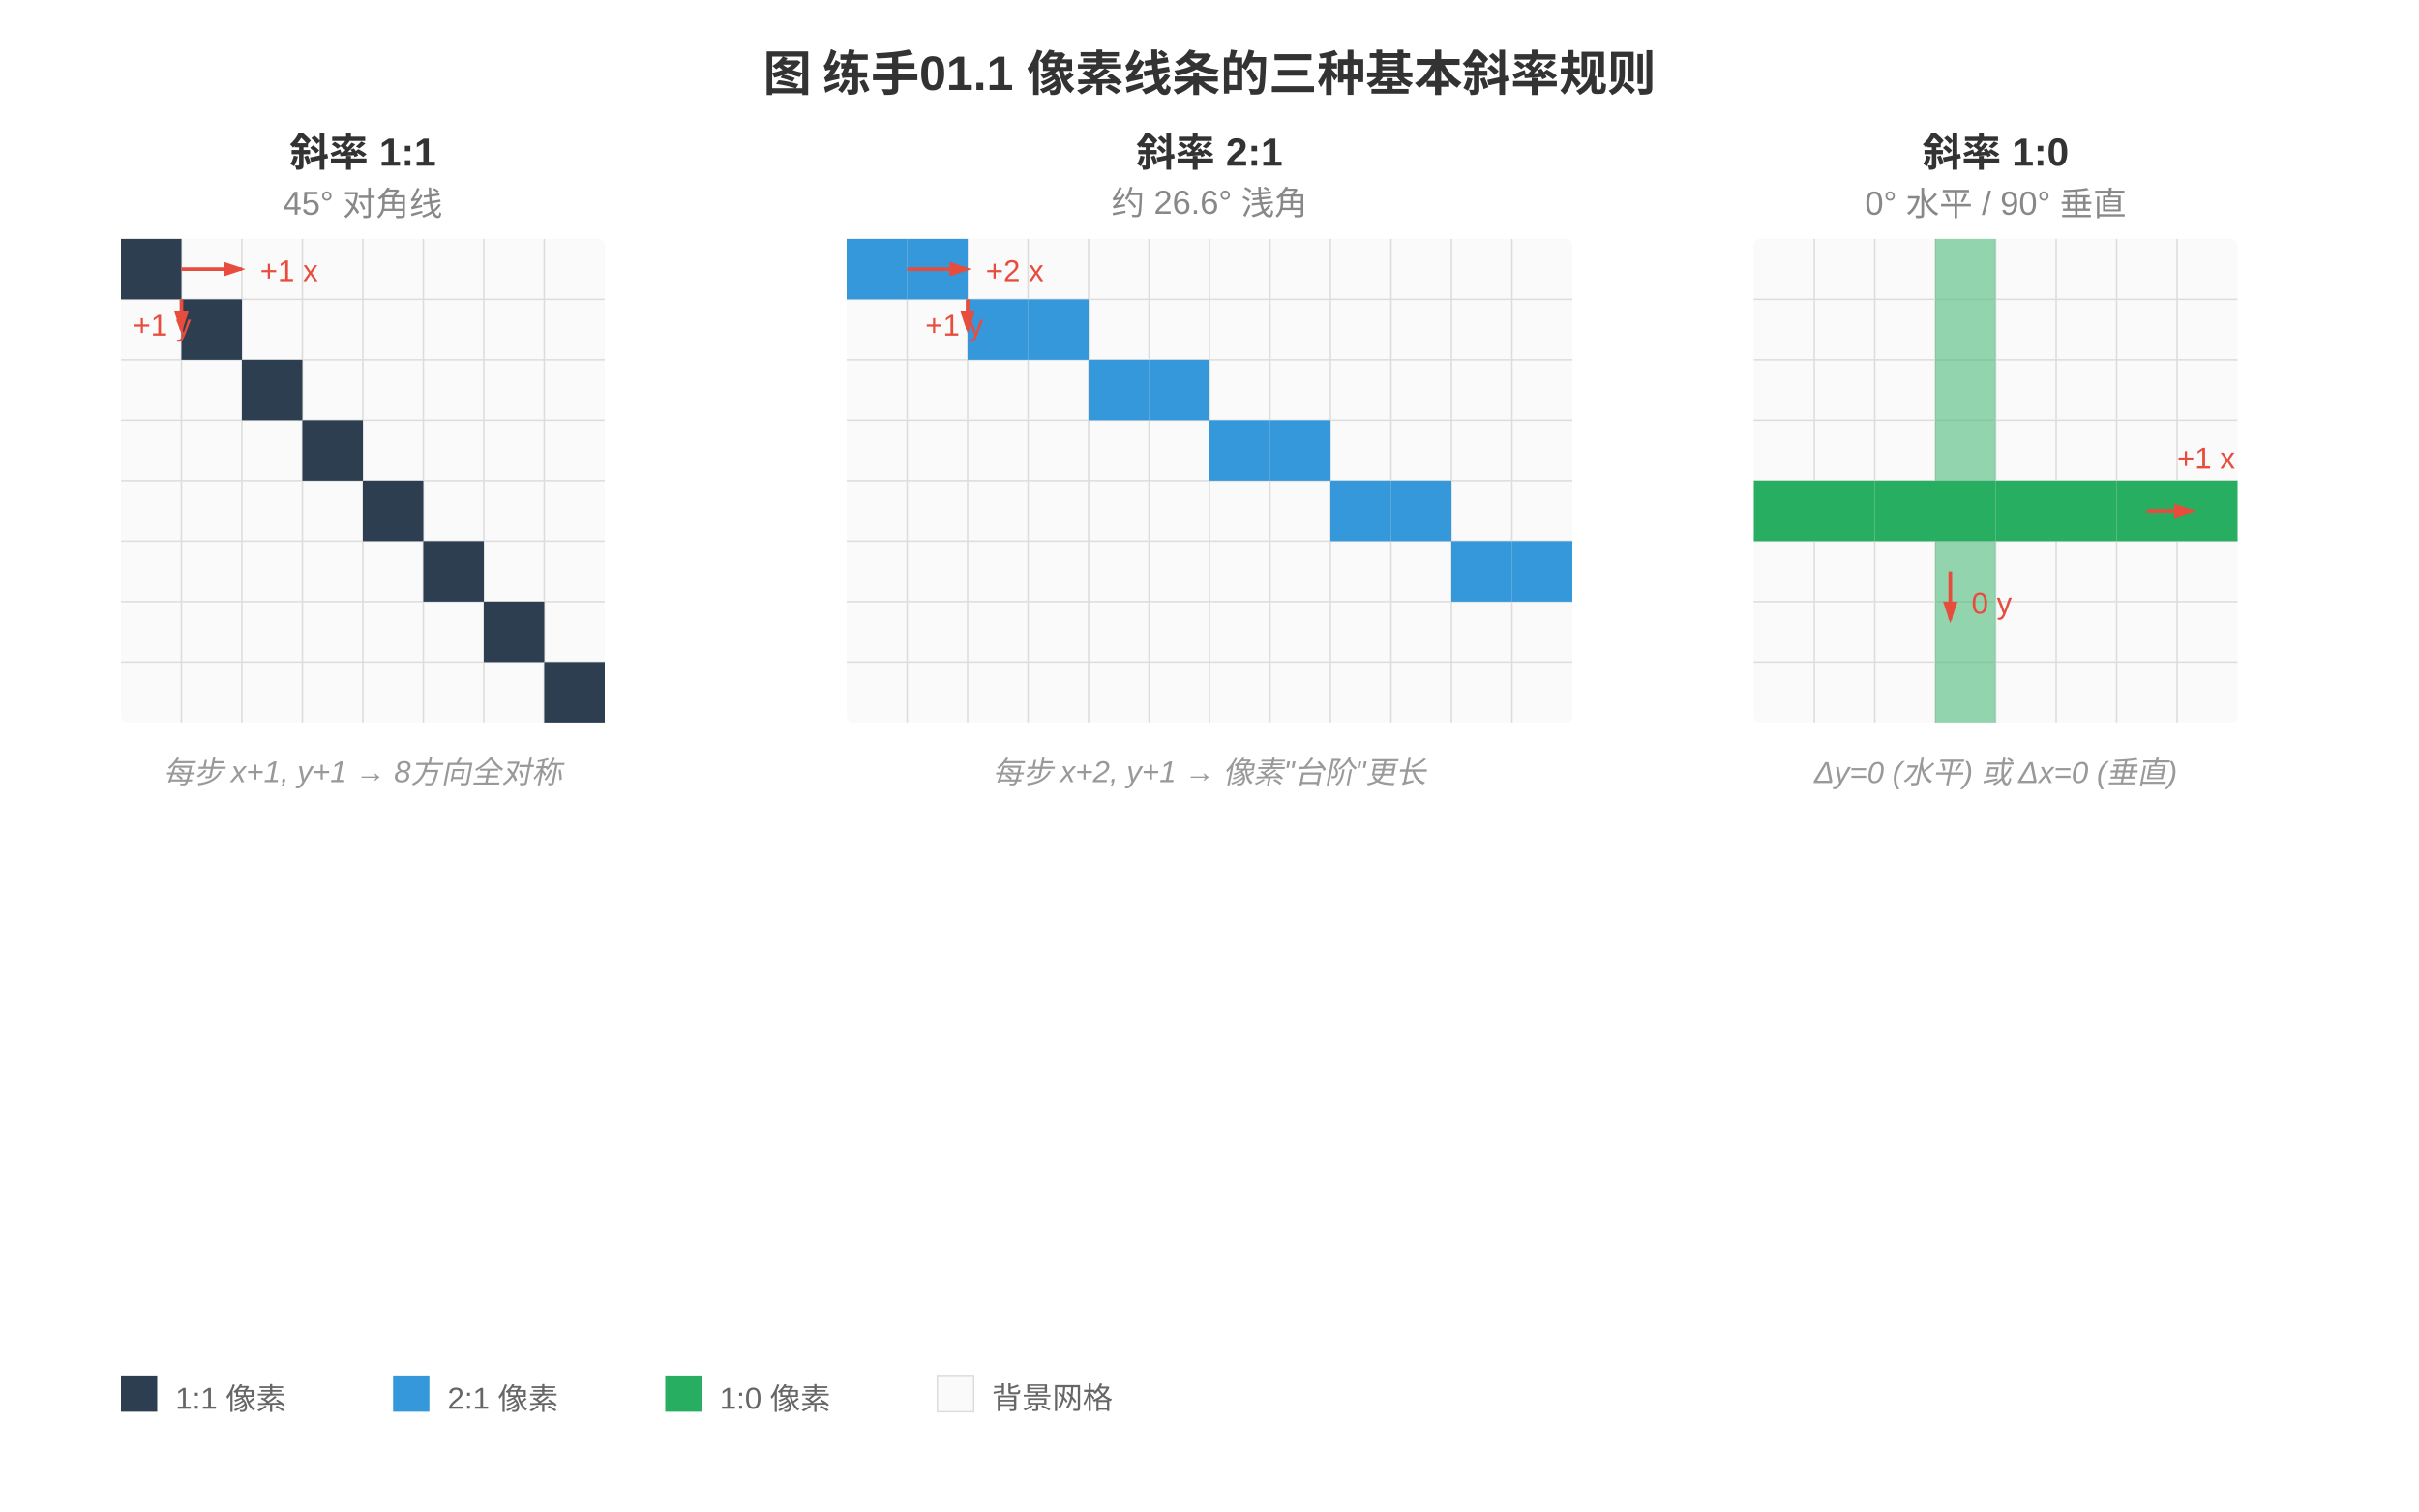
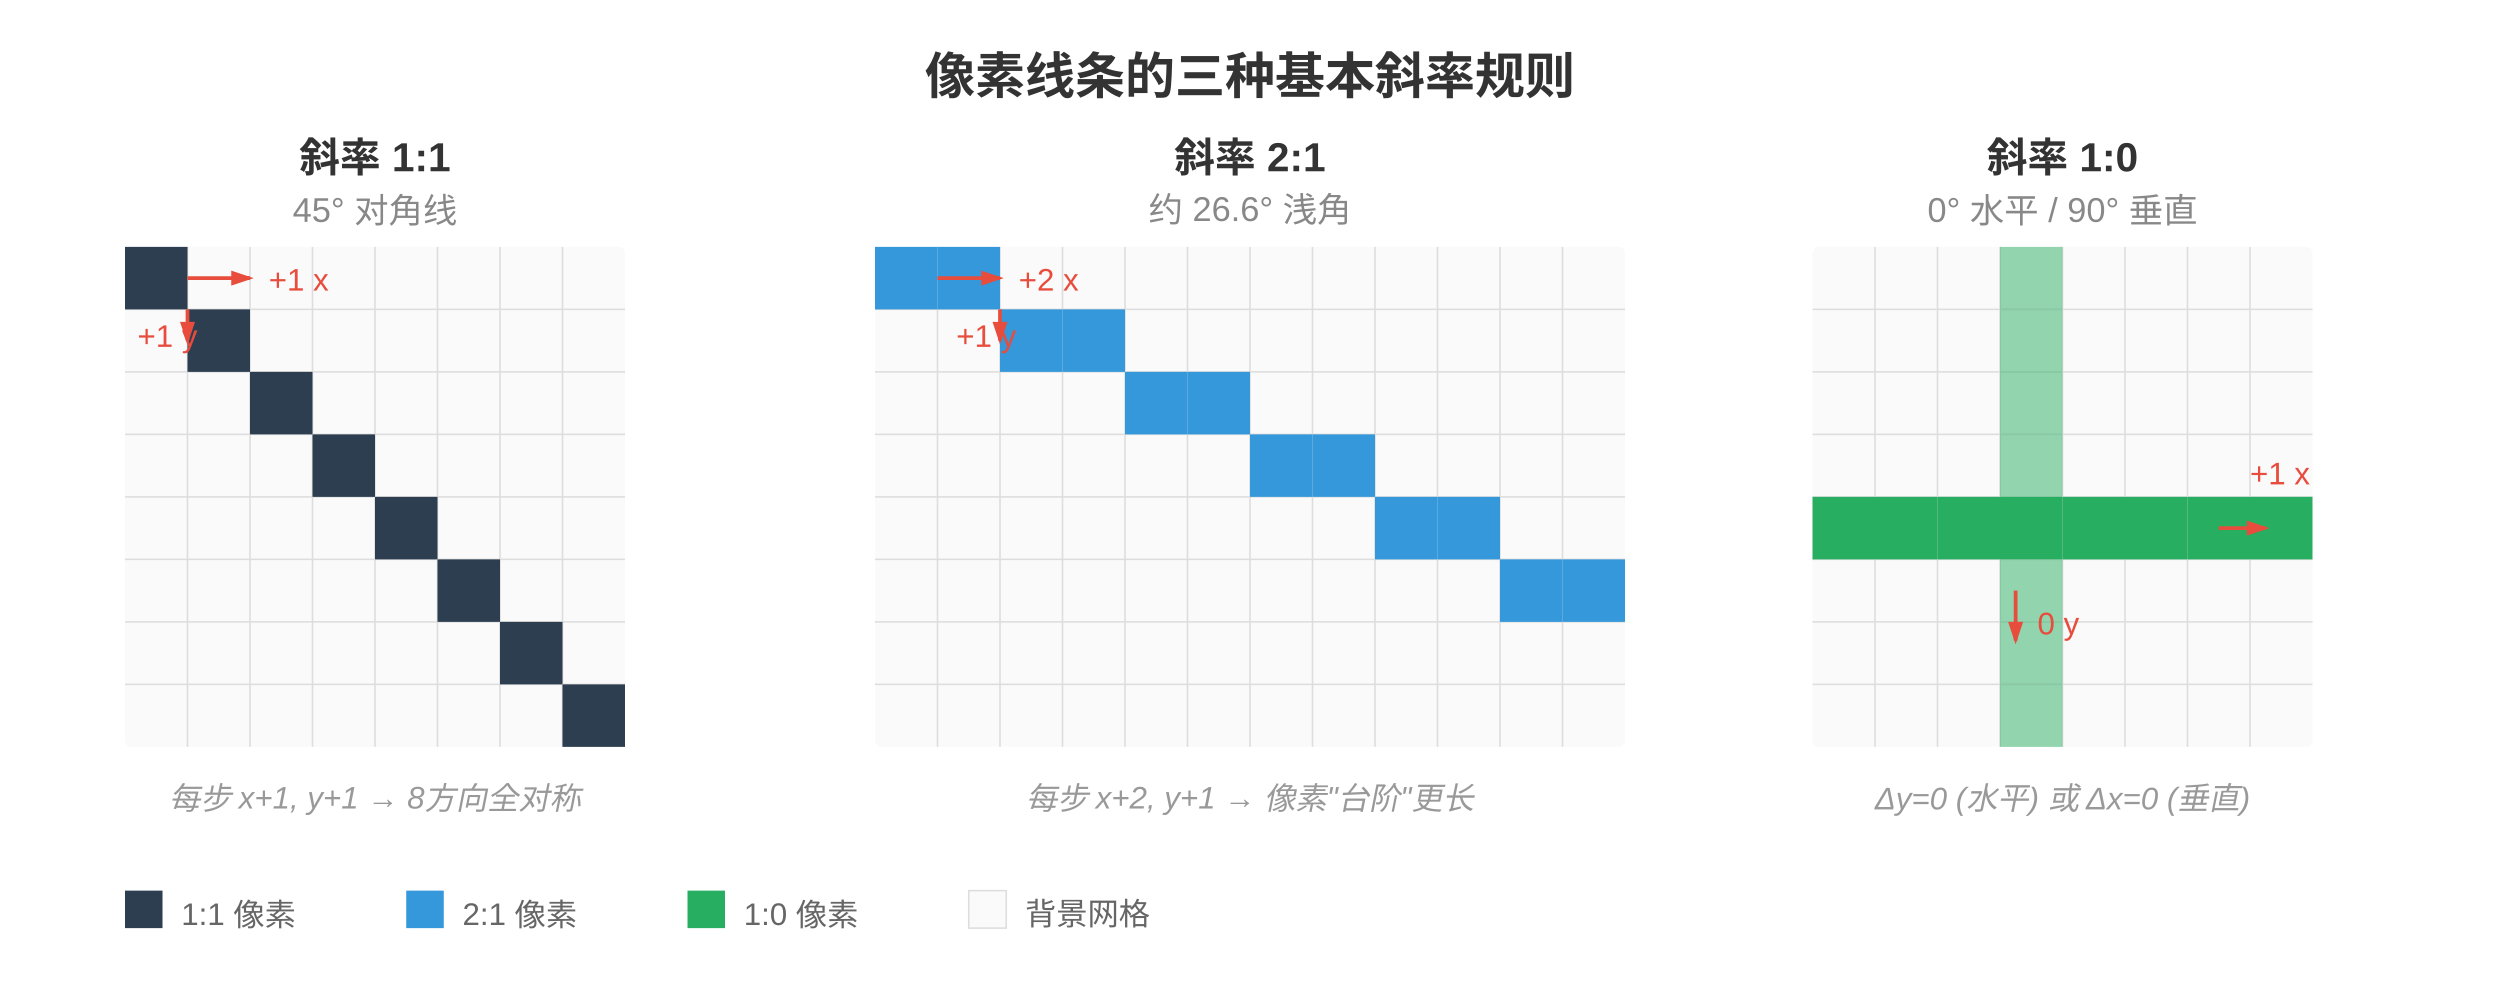
- <svg xmlns="http://www.w3.org/2000/svg" viewBox="0 0 800 500" width="800" height="500">
+ <svg xmlns="http://www.w3.org/2000/svg" viewBox="0 0 800 320" width="800" height="320">
  <style>
    text { font-family: 'PingFang SC','Microsoft YaHei',Arial,sans-serif; }
    .title { font-size: 16px; font-weight: bold; fill: #333; }
    .subtitle { font-size: 11px; fill: #666; }
    .grid-line { stroke: #ddd; stroke-width: 0.5; }
    .grid-fill-1-1 { fill: #2C3E50; }
    .grid-fill-2-1 { fill: #3498DB; }
    .grid-fill-1-0 { fill: #27AE60; }
    .grid-bg { fill: #fafafa; }
    .label-ratio { font-size: 13px; font-weight: bold; fill: #333; }
    .label-angle { font-size: 11px; fill: #888; }
    .step-arrow { stroke: #E74C3C; stroke-width: 1.2; fill: none; marker-end: url(#arrowhead); }
    .step-text { font-size: 10px; fill: #E74C3C; }
    .func-label { font-size: 10px; fill: #999; font-style: italic; }
    .highlight-box { fill: none; stroke: #E74C3C; stroke-width: 1.5; stroke-dasharray: 4,3; opacity: 0.7; }
  </style>
  <defs>
    <marker id="arrowhead" markerWidth="6" markerHeight="4" refX="5" refY="2" orient="auto">
      <polygon points="0,0 6,2 0,4" fill="#E74C3C" />
    </marker>
  </defs>
-   <text x="400" y="30" class="title" text-anchor="middle">图 练手01.1 像素线条的三种基本斜率规则</text>
+   <text x="400" y="30" class="title" text-anchor="middle">像素线条的三种基本斜率规则</text>
  <g transform="translate(40, 55)">
    <text x="80" y="0" class="label-ratio" text-anchor="middle">斜率 1:1</text>
    <text x="80" y="16" class="label-angle" text-anchor="middle">45° 对角线</text>
    <rect x="0" y="24" width="160" height="160" class="grid-bg" rx="2" />
    <line x1="20" y1="24" x2="20" y2="184" class="grid-line" />
    <line x1="40" y1="24" x2="40" y2="184" class="grid-line" />
    <line x1="60" y1="24" x2="60" y2="184" class="grid-line" />
    <line x1="80" y1="24" x2="80" y2="184" class="grid-line" />
    <line x1="100" y1="24" x2="100" y2="184" class="grid-line" />
    <line x1="120" y1="24" x2="120" y2="184" class="grid-line" />
    <line x1="140" y1="24" x2="140" y2="184" class="grid-line" />
    <line x1="0" y1="44" x2="160" y2="44" class="grid-line" />
    <line x1="0" y1="64" x2="160" y2="64" class="grid-line" />
    <line x1="0" y1="84" x2="160" y2="84" class="grid-line" />
    <line x1="0" y1="104" x2="160" y2="104" class="grid-line" />
    <line x1="0" y1="124" x2="160" y2="124" class="grid-line" />
    <line x1="0" y1="144" x2="160" y2="144" class="grid-line" />
    <line x1="0" y1="164" x2="160" y2="164" class="grid-line" />
    <rect x="0" y="24" width="20" height="20" class="grid-fill-1-1" />
    <rect x="20" y="44" width="20" height="20" class="grid-fill-1-1" />
    <rect x="40" y="64" width="20" height="20" class="grid-fill-1-1" />
    <rect x="60" y="84" width="20" height="20" class="grid-fill-1-1" />
    <rect x="80" y="104" width="20" height="20" class="grid-fill-1-1" />
    <rect x="100" y="124" width="20" height="20" class="grid-fill-1-1" />
    <rect x="120" y="144" width="20" height="20" class="grid-fill-1-1" />
    <rect x="140" y="164" width="20" height="20" class="grid-fill-1-1" />
    <line x1="20" y1="34" x2="40" y2="34" class="step-arrow" />
    <line x1="20" y1="44" x2="20" y2="54" class="step-arrow" />
    <text x="46" y="38" class="step-text">+1 x</text>
    <text x="4" y="56" class="step-text">+1 y</text>
    <text x="80" y="204" class="func-label" text-anchor="middle">每步 x+1, y+1 → 8方向全对称</text>
  </g>
  <g transform="translate(280, 55)">
    <text x="120" y="0" class="label-ratio" text-anchor="middle">斜率 2:1</text>
    <text x="120" y="16" class="label-angle" text-anchor="middle">约 26.6° 浅角</text>
    <rect x="0" y="24" width="240" height="160" class="grid-bg" rx="2" />
    <line x1="20" y1="24" x2="20" y2="184" class="grid-line" />
    <line x1="40" y1="24" x2="40" y2="184" class="grid-line" />
    <line x1="60" y1="24" x2="60" y2="184" class="grid-line" />
    <line x1="80" y1="24" x2="80" y2="184" class="grid-line" />
    <line x1="100" y1="24" x2="100" y2="184" class="grid-line" />
    <line x1="120" y1="24" x2="120" y2="184" class="grid-line" />
    <line x1="140" y1="24" x2="140" y2="184" class="grid-line" />
    <line x1="160" y1="24" x2="160" y2="184" class="grid-line" />
    <line x1="180" y1="24" x2="180" y2="184" class="grid-line" />
    <line x1="200" y1="24" x2="200" y2="184" class="grid-line" />
    <line x1="220" y1="24" x2="220" y2="184" class="grid-line" />
    <line x1="0" y1="44" x2="240" y2="44" class="grid-line" />
    <line x1="0" y1="64" x2="240" y2="64" class="grid-line" />
    <line x1="0" y1="84" x2="240" y2="84" class="grid-line" />
    <line x1="0" y1="104" x2="240" y2="104" class="grid-line" />
    <line x1="0" y1="124" x2="240" y2="124" class="grid-line" />
    <line x1="0" y1="144" x2="240" y2="144" class="grid-line" />
    <line x1="0" y1="164" x2="240" y2="164" class="grid-line" />
    <rect x="0" y="24" width="20" height="20" class="grid-fill-2-1" />
    <rect x="20" y="24" width="20" height="20" class="grid-fill-2-1" />
    <rect x="40" y="44" width="20" height="20" class="grid-fill-2-1" />
    <rect x="60" y="44" width="20" height="20" class="grid-fill-2-1" />
    <rect x="80" y="64" width="20" height="20" class="grid-fill-2-1" />
    <rect x="100" y="64" width="20" height="20" class="grid-fill-2-1" />
    <rect x="120" y="84" width="20" height="20" class="grid-fill-2-1" />
    <rect x="140" y="84" width="20" height="20" class="grid-fill-2-1" />
    <rect x="160" y="104" width="20" height="20" class="grid-fill-2-1" />
    <rect x="180" y="104" width="20" height="20" class="grid-fill-2-1" />
    <rect x="200" y="124" width="20" height="20" class="grid-fill-2-1" />
    <rect x="220" y="124" width="20" height="20" class="grid-fill-2-1" />
    <line x1="20" y1="34" x2="40" y2="34" class="step-arrow" />
    <text x="46" y="38" class="step-text">+2 x</text>
    <line x1="40" y1="44" x2="40" y2="54" class="step-arrow" />
    <text x="26" y="56" class="step-text">+1 y</text>
    <text x="120" y="204" class="func-label" text-anchor="middle">每步 x+2, y+1 → 像素"台阶"更长</text>
  </g>
  <g transform="translate(580, 55)">
    <text x="80" y="0" class="label-ratio" text-anchor="middle">斜率 1:0</text>
    <text x="80" y="16" class="label-angle" text-anchor="middle">0° 水平 / 90° 垂直</text>
    <rect x="0" y="24" width="160" height="160" class="grid-bg" rx="2" />
    <line x1="20" y1="24" x2="20" y2="184" class="grid-line" />
    <line x1="40" y1="24" x2="40" y2="184" class="grid-line" />
    <line x1="60" y1="24" x2="60" y2="184" class="grid-line" />
    <line x1="80" y1="24" x2="80" y2="184" class="grid-line" />
    <line x1="100" y1="24" x2="100" y2="184" class="grid-line" />
    <line x1="120" y1="24" x2="120" y2="184" class="grid-line" />
    <line x1="140" y1="24" x2="140" y2="184" class="grid-line" />
    <line x1="0" y1="44" x2="160" y2="44" class="grid-line" />
    <line x1="0" y1="64" x2="160" y2="64" class="grid-line" />
    <line x1="0" y1="84" x2="160" y2="84" class="grid-line" />
    <line x1="0" y1="104" x2="160" y2="104" class="grid-line" />
    <line x1="0" y1="124" x2="160" y2="124" class="grid-line" />
    <line x1="0" y1="144" x2="160" y2="144" class="grid-line" />
    <line x1="0" y1="164" x2="160" y2="164" class="grid-line" />
    <rect x="0" y="104" width="20" height="20" class="grid-fill-1-0" />
    <rect x="20" y="104" width="20" height="20" class="grid-fill-1-0" />
    <rect x="40" y="104" width="20" height="20" class="grid-fill-1-0" />
    <rect x="60" y="104" width="20" height="20" class="grid-fill-1-0" />
    <rect x="80" y="104" width="20" height="20" class="grid-fill-1-0" />
    <rect x="100" y="104" width="20" height="20" class="grid-fill-1-0" />
    <rect x="120" y="104" width="20" height="20" class="grid-fill-1-0" />
    <rect x="140" y="104" width="20" height="20" class="grid-fill-1-0" />
    <rect x="60" y="24" width="20" height="20" class="grid-fill-1-0" opacity="0.5" />
    <rect x="60" y="44" width="20" height="20" class="grid-fill-1-0" opacity="0.5" />
    <rect x="60" y="64" width="20" height="20" class="grid-fill-1-0" opacity="0.5" />
    <rect x="60" y="84" width="20" height="20" class="grid-fill-1-0" opacity="0.5" />
    <rect x="60" y="124" width="20" height="20" class="grid-fill-1-0" opacity="0.5" />
    <rect x="60" y="144" width="20" height="20" class="grid-fill-1-0" opacity="0.5" />
    <rect x="60" y="164" width="20" height="20" class="grid-fill-1-0" opacity="0.5" />
    <line x1="130" y1="114" x2="145" y2="114" class="step-arrow" />
    <text x="140" y="100" class="step-text">+1 x</text>
    <line x1="65" y1="134" x2="65" y2="150" class="step-arrow" />
    <text x="72" y="148" class="step-text">0 y</text>
    <text x="80" y="204" class="func-label" text-anchor="middle">Δy=0 (水平) 或 Δx=0 (垂直)</text>
  </g>
-   <g transform="translate(40, 455)">
+   <g transform="translate(40, 285)">
    <rect x="0" y="0" width="12" height="12" fill="#2C3E50" />
    <text x="18" y="11" style="font-size:10px;fill:#666;">1:1 像素</text>
    <rect x="90" y="0" width="12" height="12" fill="#3498DB" />
    <text x="108" y="11" style="font-size:10px;fill:#666;">2:1 像素</text>
    <rect x="180" y="0" width="12" height="12" fill="#27AE60" />
    <text x="198" y="11" style="font-size:10px;fill:#666;">1:0 像素</text>
    <rect x="270" y="0" width="12" height="12" fill="#fafafa" stroke="#ddd" stroke-width="0.5" />
    <text x="288" y="11" style="font-size:10px;fill:#666;">背景网格</text>
  </g>
</svg>
